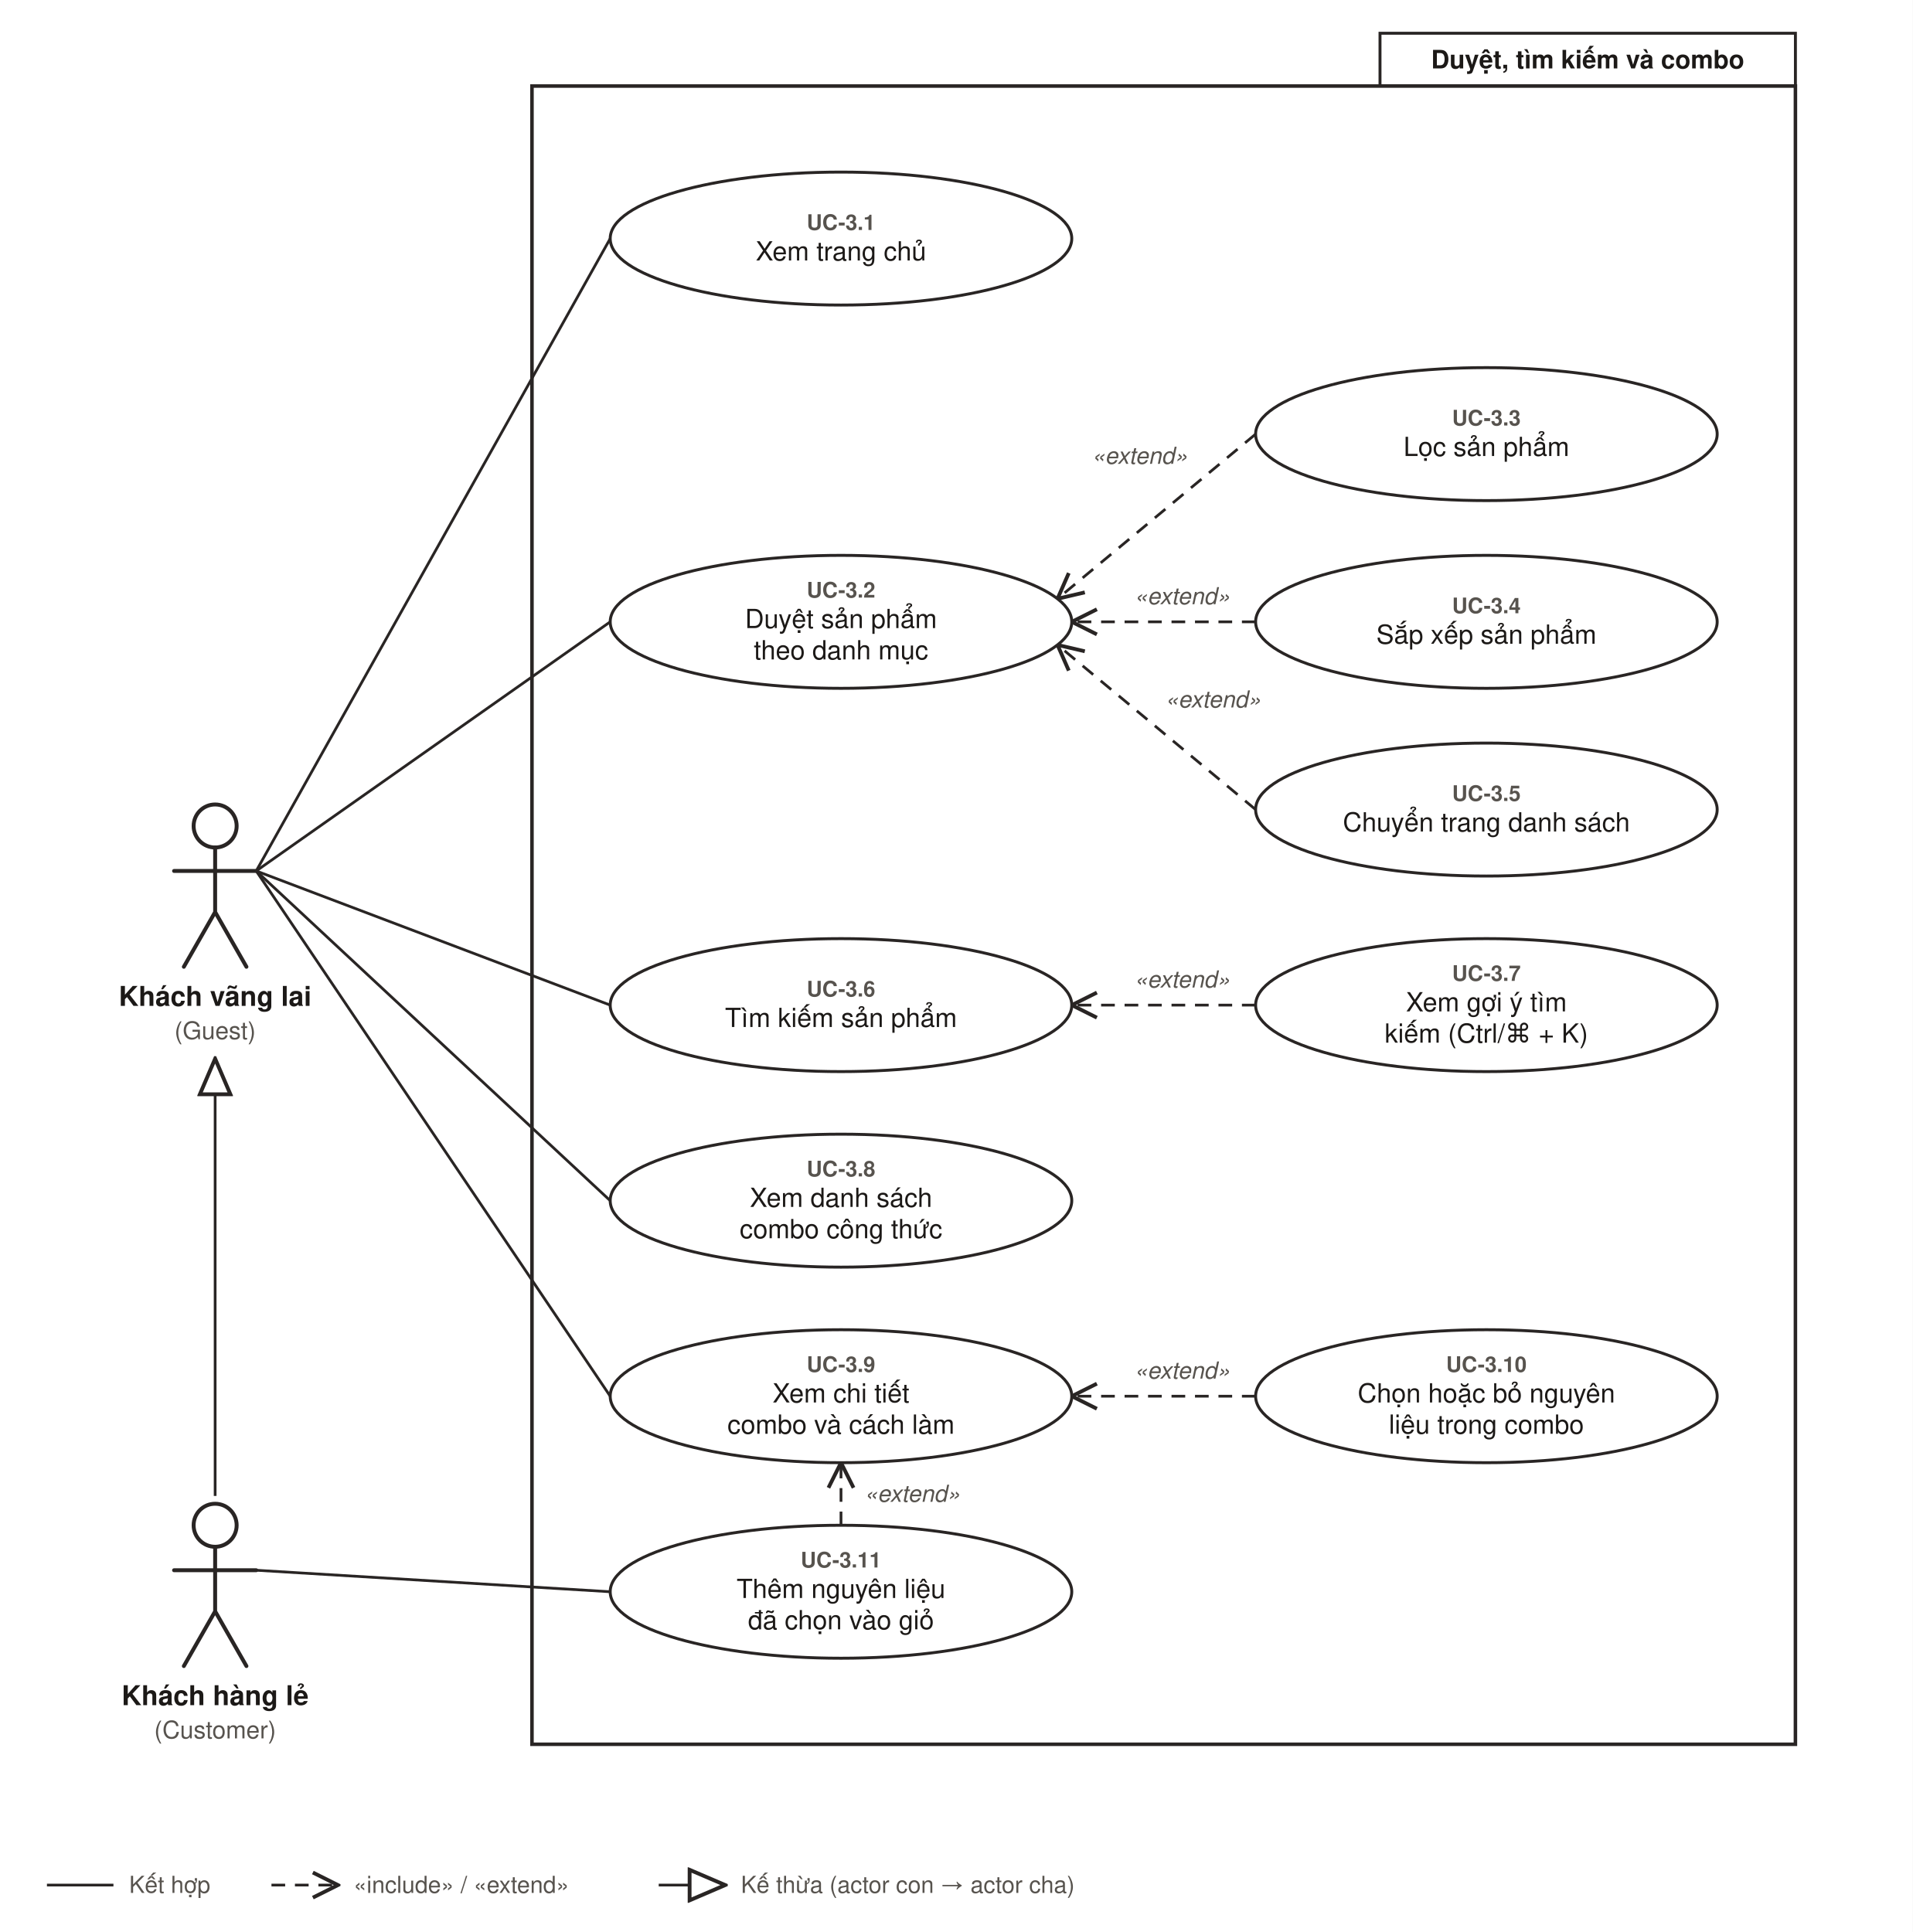
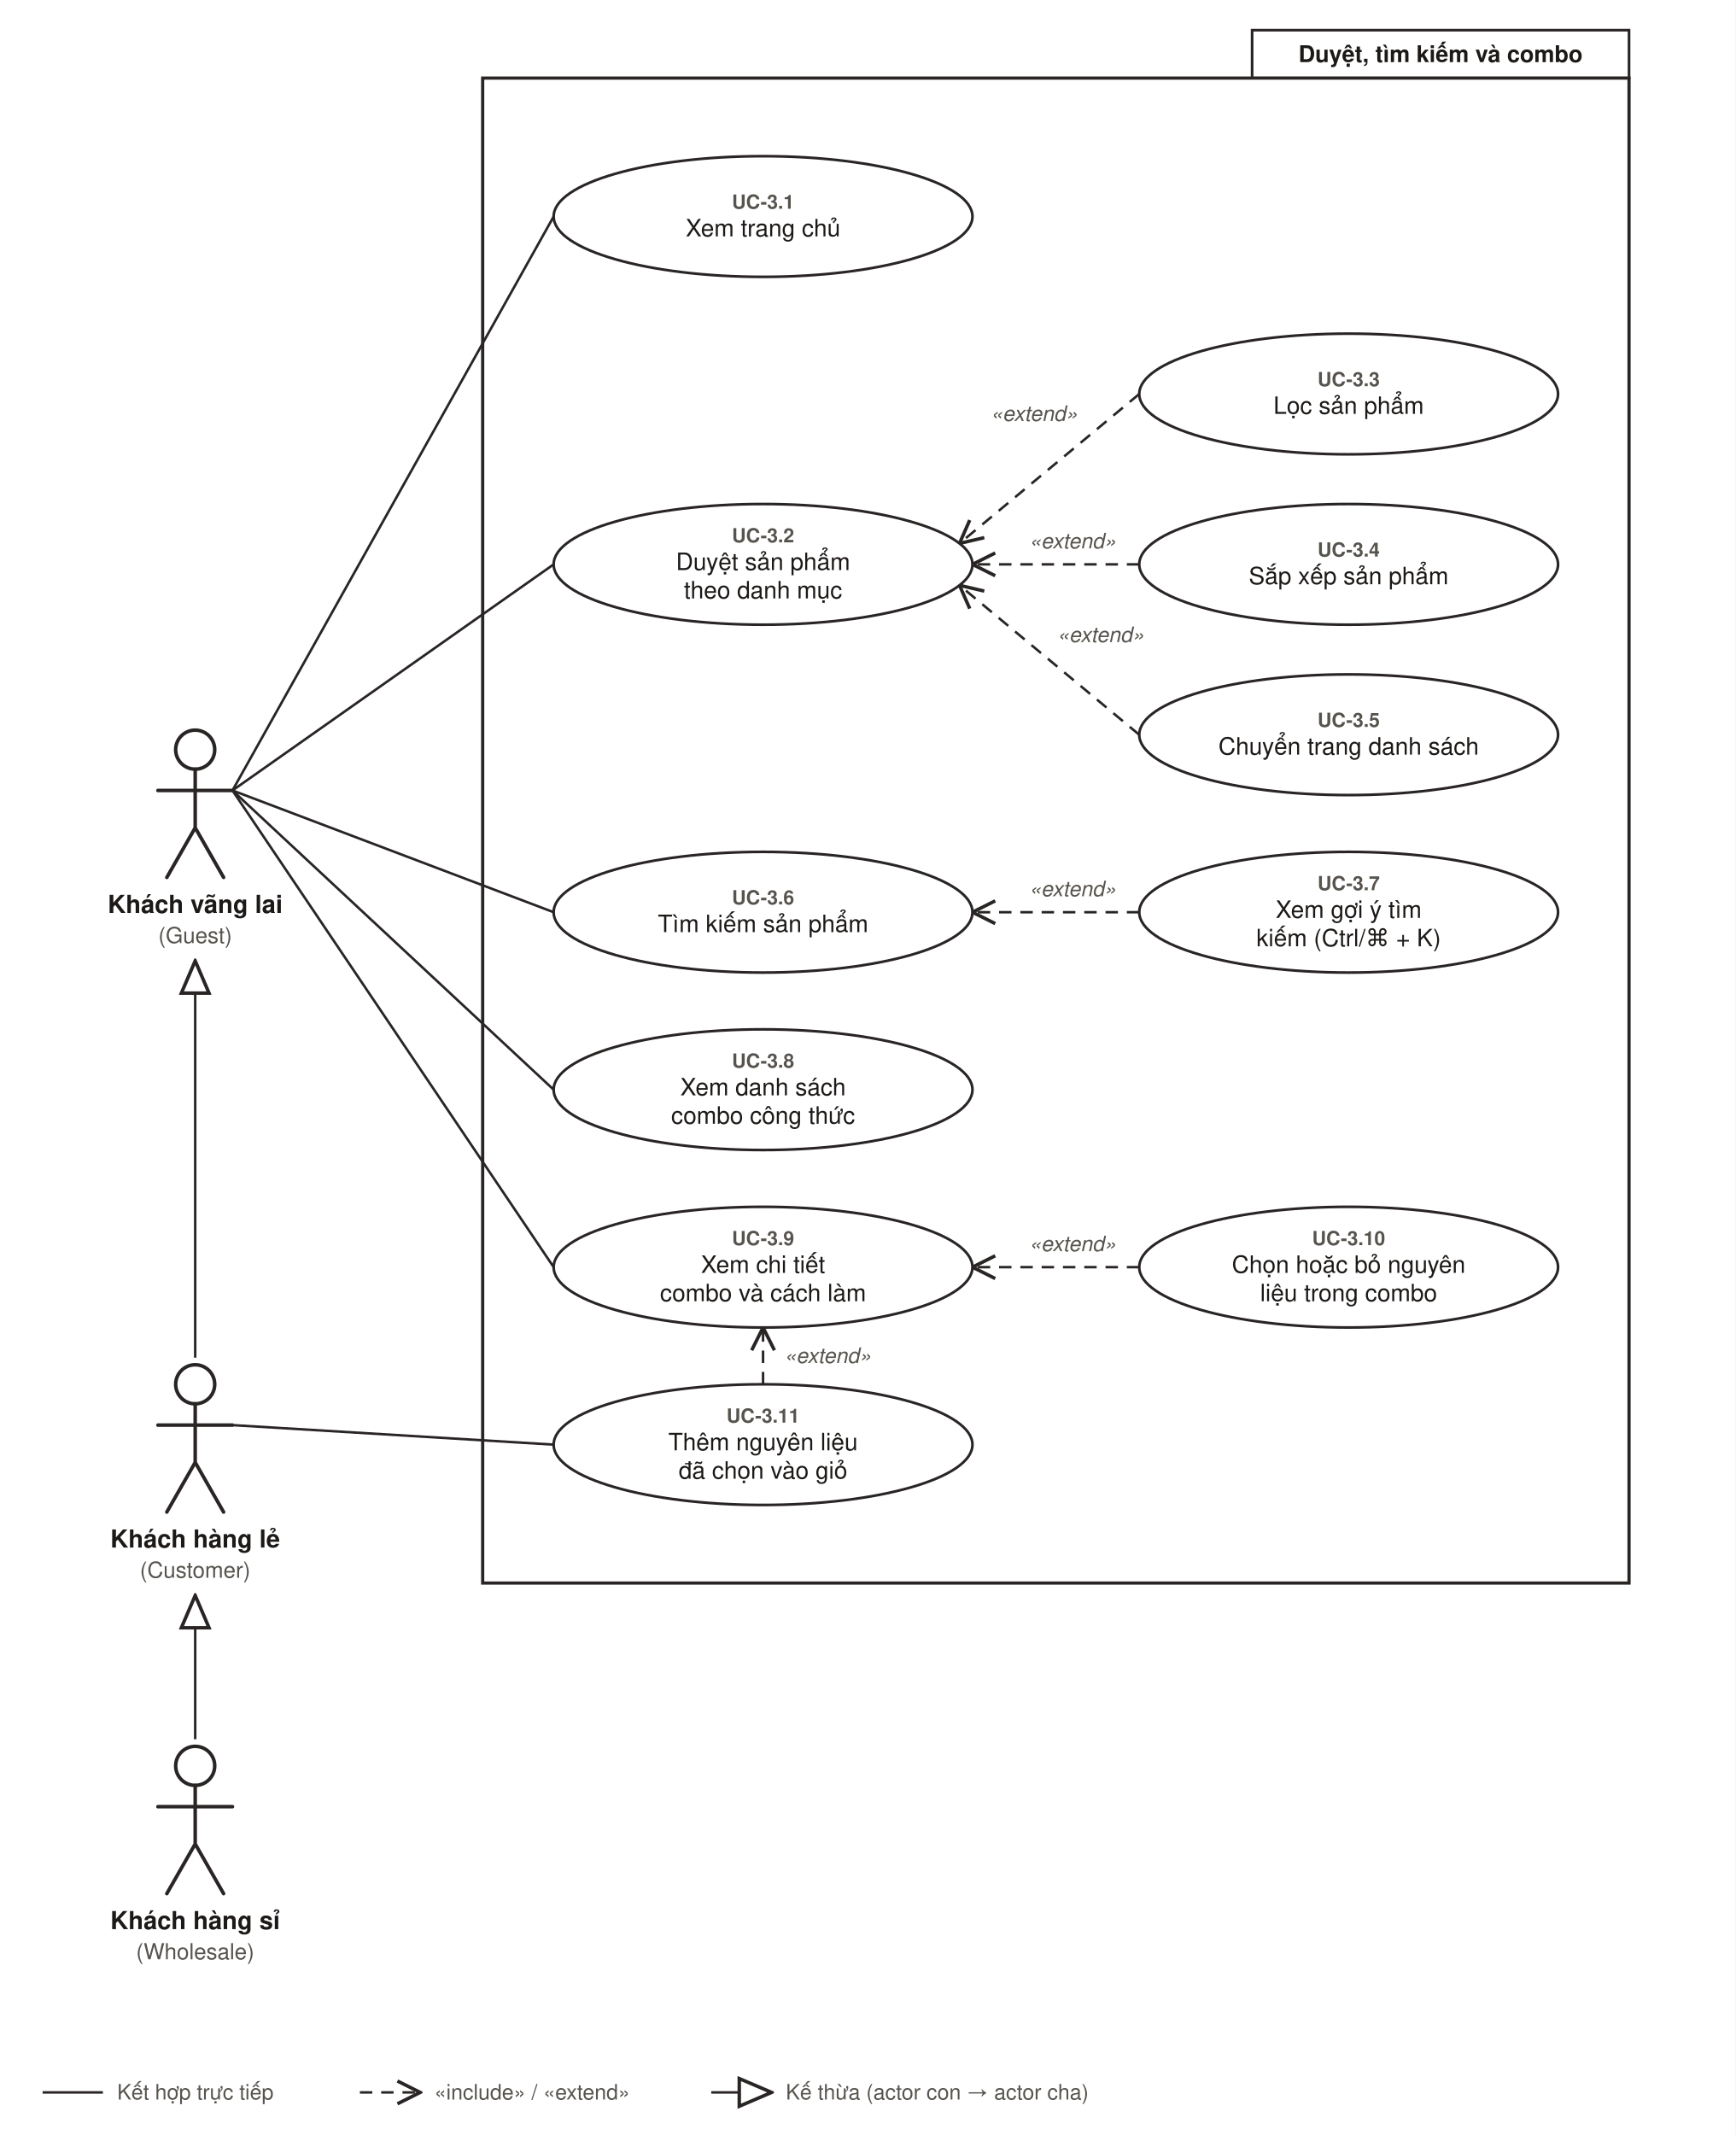
- <svg xmlns="http://www.w3.org/2000/svg" width="978" height="988" viewBox="0 0 978 988" font-family="'Helvetica Neue', Helvetica, Arial, sans-serif">
+ <svg xmlns="http://www.w3.org/2000/svg" width="978" height="1203" viewBox="0 0 978 1203" font-family="'Helvetica Neue', Helvetica, Arial, sans-serif">
  <defs>
    <marker id="open" viewBox="0 0 12 12" refX="11" refY="6" markerWidth="11" markerHeight="11" orient="auto">
      <path d="M1 1 L11 6 L1 11" fill="none" stroke="#292524" stroke-width="1.5" />
    </marker>
    <marker id="tri" viewBox="0 0 16 14" refX="15" refY="7" markerWidth="15" markerHeight="13" orient="auto">
      <path d="M1 1 L15 7 L1 13 Z" fill="#fff" stroke="#292524" stroke-width="1.5" />
    </marker>
  </defs>
  <rect width="100%" height="100%" fill="#FFFFFF" />
  <rect x="705.6" y="17" width="212.4" height="27" fill="#fff" stroke="#292524" stroke-width="1.5" />
  <text x="811.8" y="35" text-anchor="middle" font-size="13" font-weight="600" fill="#1C1917">Duyệt, tìm kiếm và combo</text>
  <rect x="272" y="44" width="646" height="848" fill="#fff" stroke="#292524" stroke-width="1.8" />
  <line x1="131.0" y1="445.4" x2="312.0" y2="122.0" stroke="#292524" stroke-width="1.4" />
  <line x1="131.0" y1="445.4" x2="312.0" y2="318.0" stroke="#292524" stroke-width="1.4" />
  <line x1="131.0" y1="445.4" x2="312.0" y2="514.0" stroke="#292524" stroke-width="1.4" />
  <line x1="131.0" y1="445.4" x2="312.0" y2="614.0" stroke="#292524" stroke-width="1.4" />
  <line x1="131.0" y1="445.4" x2="312.0" y2="714.0" stroke="#292524" stroke-width="1.4" />
  <line x1="131.0" y1="803.0" x2="312.0" y2="814.0" stroke="#292524" stroke-width="1.4" />
  <line x1="110.0" y1="765.0" x2="110.0" y2="541.4" stroke="#292524" stroke-width="1.4" marker-end="url(#tri)" />
+   <line x1="110.0" y1="980.0" x2="110.0" y2="899.0" stroke="#292524" stroke-width="1.4" marker-end="url(#tri)" />
  <line x1="642.0" y1="222.0" x2="540.7" y2="306.2" stroke="#292524" stroke-width="1.4" stroke-dasharray="7 5" marker-end="url(#open)" />
  <line x1="642.0" y1="318.0" x2="548.0" y2="318.0" stroke="#292524" stroke-width="1.4" stroke-dasharray="7 5" marker-end="url(#open)" />
  <line x1="642.0" y1="414.0" x2="540.7" y2="329.8" stroke="#292524" stroke-width="1.4" stroke-dasharray="7 5" marker-end="url(#open)" />
  <line x1="642.0" y1="514.0" x2="548.0" y2="514.0" stroke="#292524" stroke-width="1.4" stroke-dasharray="7 5" marker-end="url(#open)" />
  <line x1="642.0" y1="714.0" x2="548.0" y2="714.0" stroke="#292524" stroke-width="1.4" stroke-dasharray="7 5" marker-end="url(#open)" />
  <line x1="430.0" y1="780.0" x2="430.0" y2="748.0" stroke="#292524" stroke-width="1.4" stroke-dasharray="7 5" marker-end="url(#open)" />
  <text x="582.7" y="237.2" text-anchor="middle" font-size="12" font-style="italic" fill="#57534E" stroke="#fff" stroke-width="4" paint-order="stroke">«extend»</text>
  <text x="604.4" y="309.0" text-anchor="middle" font-size="12" font-style="italic" fill="#57534E" stroke="#fff" stroke-width="4" paint-order="stroke">«extend»</text>
  <text x="620.2" y="361.8" text-anchor="middle" font-size="12" font-style="italic" fill="#57534E" stroke="#fff" stroke-width="4" paint-order="stroke">«extend»</text>
  <text x="604.4" y="505.0" text-anchor="middle" font-size="12" font-style="italic" fill="#57534E" stroke="#fff" stroke-width="4" paint-order="stroke">«extend»</text>
  <text x="604.4" y="705.0" text-anchor="middle" font-size="12" font-style="italic" fill="#57534E" stroke="#fff" stroke-width="4" paint-order="stroke">«extend»</text>
  <text x="466.4" y="768.0" text-anchor="middle" font-size="12" font-style="italic" fill="#57534E" stroke="#fff" stroke-width="4" paint-order="stroke">«extend»</text>
  <g>
    <circle cx="110" cy="422.4" r="11" fill="#fff" stroke="#292524" stroke-width="2" />
    <path d="M110 433.4 V466.4 M89 445.4 H131 M110 466.4 L94 494.4 M110 466.4 L126 494.4" fill="none" stroke="#292524" stroke-width="2" stroke-linecap="round" />
    <text x="110" y="514.4" text-anchor="middle" font-size="14" font-weight="700" fill="#1C1917">Khách vãng lai</text>
    <text x="110" y="531.4" text-anchor="middle" font-size="12.5" font-weight="400" fill="#57534E">(Guest)</text>
  </g>
  <g>
    <circle cx="110" cy="780" r="11" fill="#fff" stroke="#292524" stroke-width="2" />
    <path d="M110 791 V824 M89 803 H131 M110 824 L94 852 M110 824 L126 852" fill="none" stroke="#292524" stroke-width="2" stroke-linecap="round" />
    <text x="110" y="872" text-anchor="middle" font-size="14" font-weight="700" fill="#1C1917">Khách hàng lẻ</text>
    <text x="110" y="889" text-anchor="middle" font-size="12.5" font-weight="400" fill="#57534E">(Customer)</text>
+   </g>
+   <g>
+     <circle cx="110" cy="995" r="11" fill="#fff" stroke="#292524" stroke-width="2" />
+     <path d="M110 1006 V1039 M89 1018 H131 M110 1039 L94 1067 M110 1039 L126 1067" fill="none" stroke="#292524" stroke-width="2" stroke-linecap="round" />
+     <text x="110" y="1087" text-anchor="middle" font-size="14" font-weight="700" fill="#1C1917">Khách hàng sỉ</text>
+     <text x="110" y="1104" text-anchor="middle" font-size="12.5" font-weight="400" fill="#57534E">(Wholesale)</text>
  </g>
  <g>
    <ellipse cx="430" cy="122" rx="118" ry="34" fill="#fff" stroke="#292524" stroke-width="1.5" />
    <text x="430" y="117.6" text-anchor="middle" font-size="11" font-weight="700" fill="#57534E">UC-3.1</text>
    <text x="430" y="133.2" text-anchor="middle" font-size="13.5" font-weight="500" fill="#1C1917">Xem trang chủ</text>
  </g>
  <g>
    <ellipse cx="430" cy="318" rx="118" ry="34" fill="#fff" stroke="#292524" stroke-width="1.5" />
    <text x="430" y="305.6" text-anchor="middle" font-size="11" font-weight="700" fill="#57534E">UC-3.2</text>
    <text x="430" y="321.2" text-anchor="middle" font-size="13.5" font-weight="500" fill="#1C1917">Duyệt sản phẩm</text>
    <text x="430" y="337.2" text-anchor="middle" font-size="13.5" font-weight="500" fill="#1C1917">theo danh mục</text>
  </g>
  <g>
    <ellipse cx="760" cy="222" rx="118" ry="34" fill="#fff" stroke="#292524" stroke-width="1.5" />
    <text x="760" y="217.6" text-anchor="middle" font-size="11" font-weight="700" fill="#57534E">UC-3.3</text>
    <text x="760" y="233.2" text-anchor="middle" font-size="13.5" font-weight="500" fill="#1C1917">Lọc sản phẩm</text>
  </g>
  <g>
    <ellipse cx="760" cy="318" rx="118" ry="34" fill="#fff" stroke="#292524" stroke-width="1.5" />
    <text x="760" y="313.6" text-anchor="middle" font-size="11" font-weight="700" fill="#57534E">UC-3.4</text>
    <text x="760" y="329.2" text-anchor="middle" font-size="13.5" font-weight="500" fill="#1C1917">Sắp xếp sản phẩm</text>
  </g>
  <g>
    <ellipse cx="760" cy="414" rx="118" ry="34" fill="#fff" stroke="#292524" stroke-width="1.5" />
    <text x="760" y="409.6" text-anchor="middle" font-size="11" font-weight="700" fill="#57534E">UC-3.5</text>
    <text x="760" y="425.2" text-anchor="middle" font-size="13.5" font-weight="500" fill="#1C1917">Chuyển trang danh sách</text>
  </g>
  <g>
    <ellipse cx="430" cy="514" rx="118" ry="34" fill="#fff" stroke="#292524" stroke-width="1.5" />
    <text x="430" y="509.6" text-anchor="middle" font-size="11" font-weight="700" fill="#57534E">UC-3.6</text>
    <text x="430" y="525.2" text-anchor="middle" font-size="13.5" font-weight="500" fill="#1C1917">Tìm kiếm sản phẩm</text>
  </g>
  <g>
    <ellipse cx="760" cy="514" rx="118" ry="34" fill="#fff" stroke="#292524" stroke-width="1.5" />
    <text x="760" y="501.6" text-anchor="middle" font-size="11" font-weight="700" fill="#57534E">UC-3.7</text>
    <text x="760" y="517.2" text-anchor="middle" font-size="13.5" font-weight="500" fill="#1C1917">Xem gợi ý tìm</text>
    <text x="760" y="533.2" text-anchor="middle" font-size="13.5" font-weight="500" fill="#1C1917">kiếm (Ctrl/⌘ + K)</text>
  </g>
  <g>
    <ellipse cx="430" cy="614" rx="118" ry="34" fill="#fff" stroke="#292524" stroke-width="1.5" />
    <text x="430" y="601.6" text-anchor="middle" font-size="11" font-weight="700" fill="#57534E">UC-3.8</text>
    <text x="430" y="617.2" text-anchor="middle" font-size="13.5" font-weight="500" fill="#1C1917">Xem danh sách</text>
    <text x="430" y="633.2" text-anchor="middle" font-size="13.5" font-weight="500" fill="#1C1917">combo công thức</text>
  </g>
  <g>
    <ellipse cx="430" cy="714" rx="118" ry="34" fill="#fff" stroke="#292524" stroke-width="1.5" />
    <text x="430" y="701.6" text-anchor="middle" font-size="11" font-weight="700" fill="#57534E">UC-3.9</text>
    <text x="430" y="717.2" text-anchor="middle" font-size="13.5" font-weight="500" fill="#1C1917">Xem chi tiết</text>
    <text x="430" y="733.2" text-anchor="middle" font-size="13.5" font-weight="500" fill="#1C1917">combo và cách làm</text>
  </g>
  <g>
    <ellipse cx="760" cy="714" rx="118" ry="34" fill="#fff" stroke="#292524" stroke-width="1.5" />
    <text x="760" y="701.6" text-anchor="middle" font-size="11" font-weight="700" fill="#57534E">UC-3.10</text>
    <text x="760" y="717.2" text-anchor="middle" font-size="13.5" font-weight="500" fill="#1C1917">Chọn hoặc bỏ nguyên</text>
    <text x="760" y="733.2" text-anchor="middle" font-size="13.5" font-weight="500" fill="#1C1917">liệu trong combo</text>
  </g>
  <g>
    <ellipse cx="430" cy="814" rx="118" ry="34" fill="#fff" stroke="#292524" stroke-width="1.5" />
    <text x="430" y="801.6" text-anchor="middle" font-size="11" font-weight="700" fill="#57534E">UC-3.11</text>
    <text x="430" y="817.2" text-anchor="middle" font-size="13.5" font-weight="500" fill="#1C1917">Thêm nguyên liệu</text>
    <text x="430" y="833.2" text-anchor="middle" font-size="13.5" font-weight="500" fill="#1C1917">đã chọn vào giỏ</text>
  </g>
-   <g transform="translate(24,964)">
+   <g transform="translate(24,1179)">
    <line x1="0" y1="0" x2="34" y2="0" stroke="#292524" stroke-width="1.4" />
-     <text x="42" y="4" font-size="12" fill="#57534E">Kết hợp</text>
+     <text x="42" y="4" font-size="12" fill="#57534E">Kết hợp trực tiếp</text>
  </g>
-   <g transform="translate(138.8,964)">
+   <g transform="translate(202.8,1179)">
    <line x1="0" y1="0" x2="34" y2="0" stroke="#292524" stroke-width="1.4" stroke-dasharray="7 5" marker-end="url(#open)" />
    <text x="42" y="4" font-size="12" fill="#57534E">«include» / «extend»</text>
  </g>
-   <g transform="translate(336.8,964)">
+   <g transform="translate(400.8,1179)">
    <line x1="0" y1="0" x2="34" y2="0" stroke="#292524" stroke-width="1.4" marker-end="url(#tri)" />
    <text x="42" y="4" font-size="12" fill="#57534E">Kế thừa (actor con → actor cha)</text>
  </g>
</svg>
